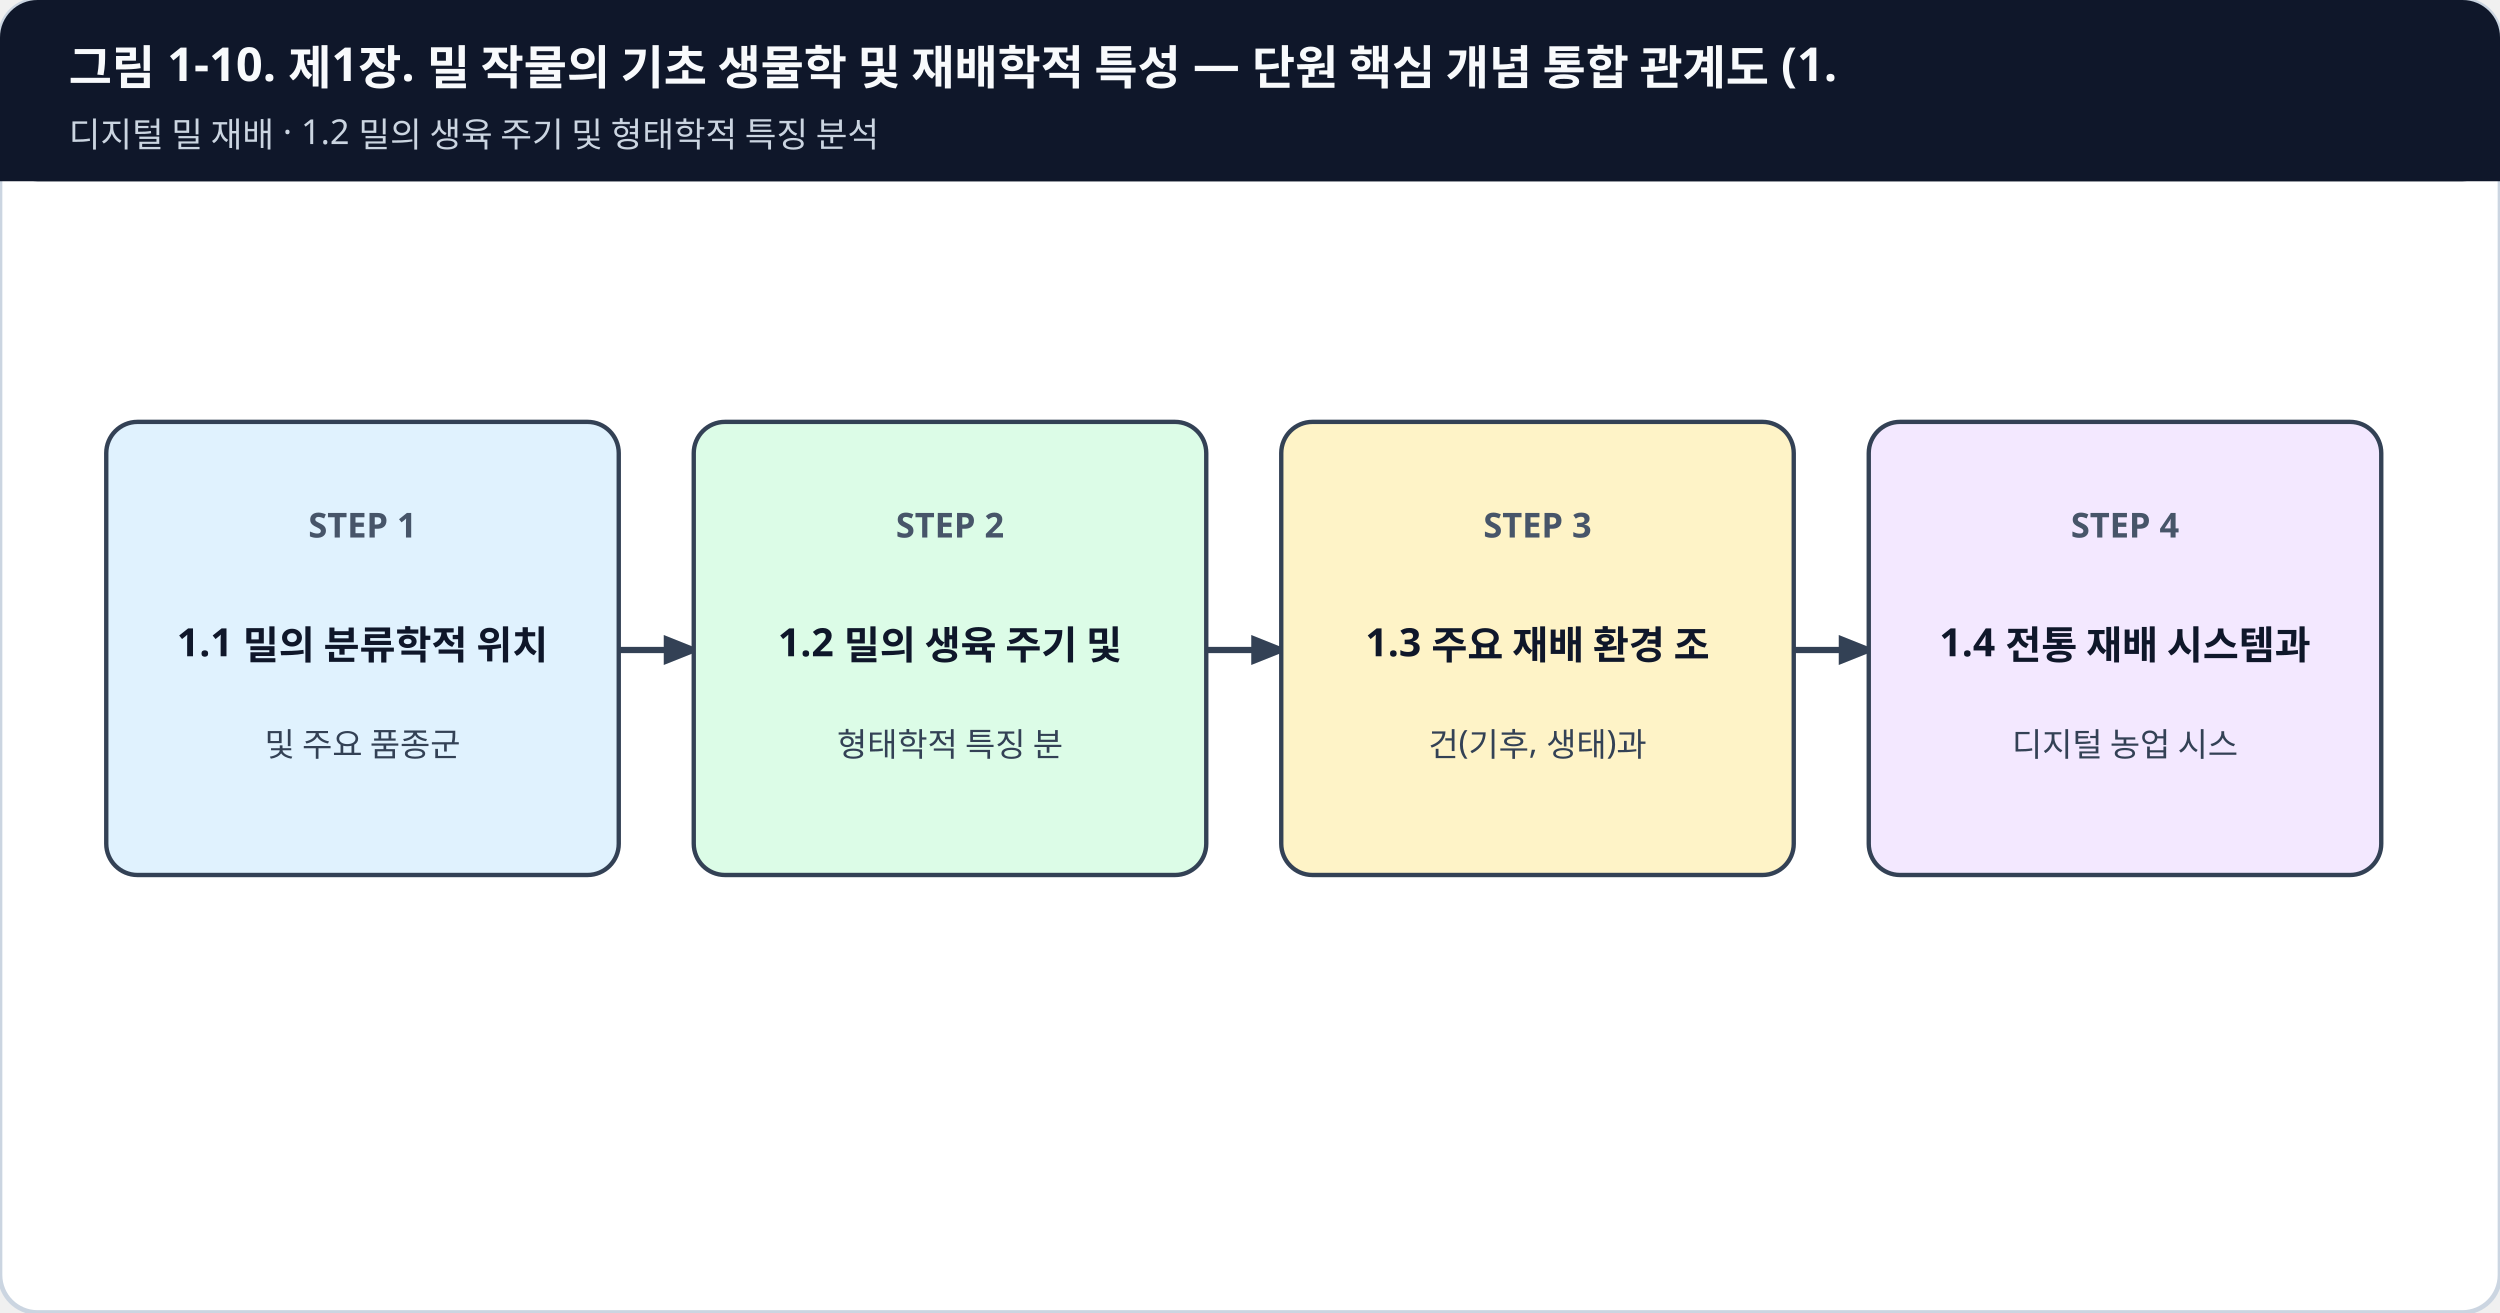
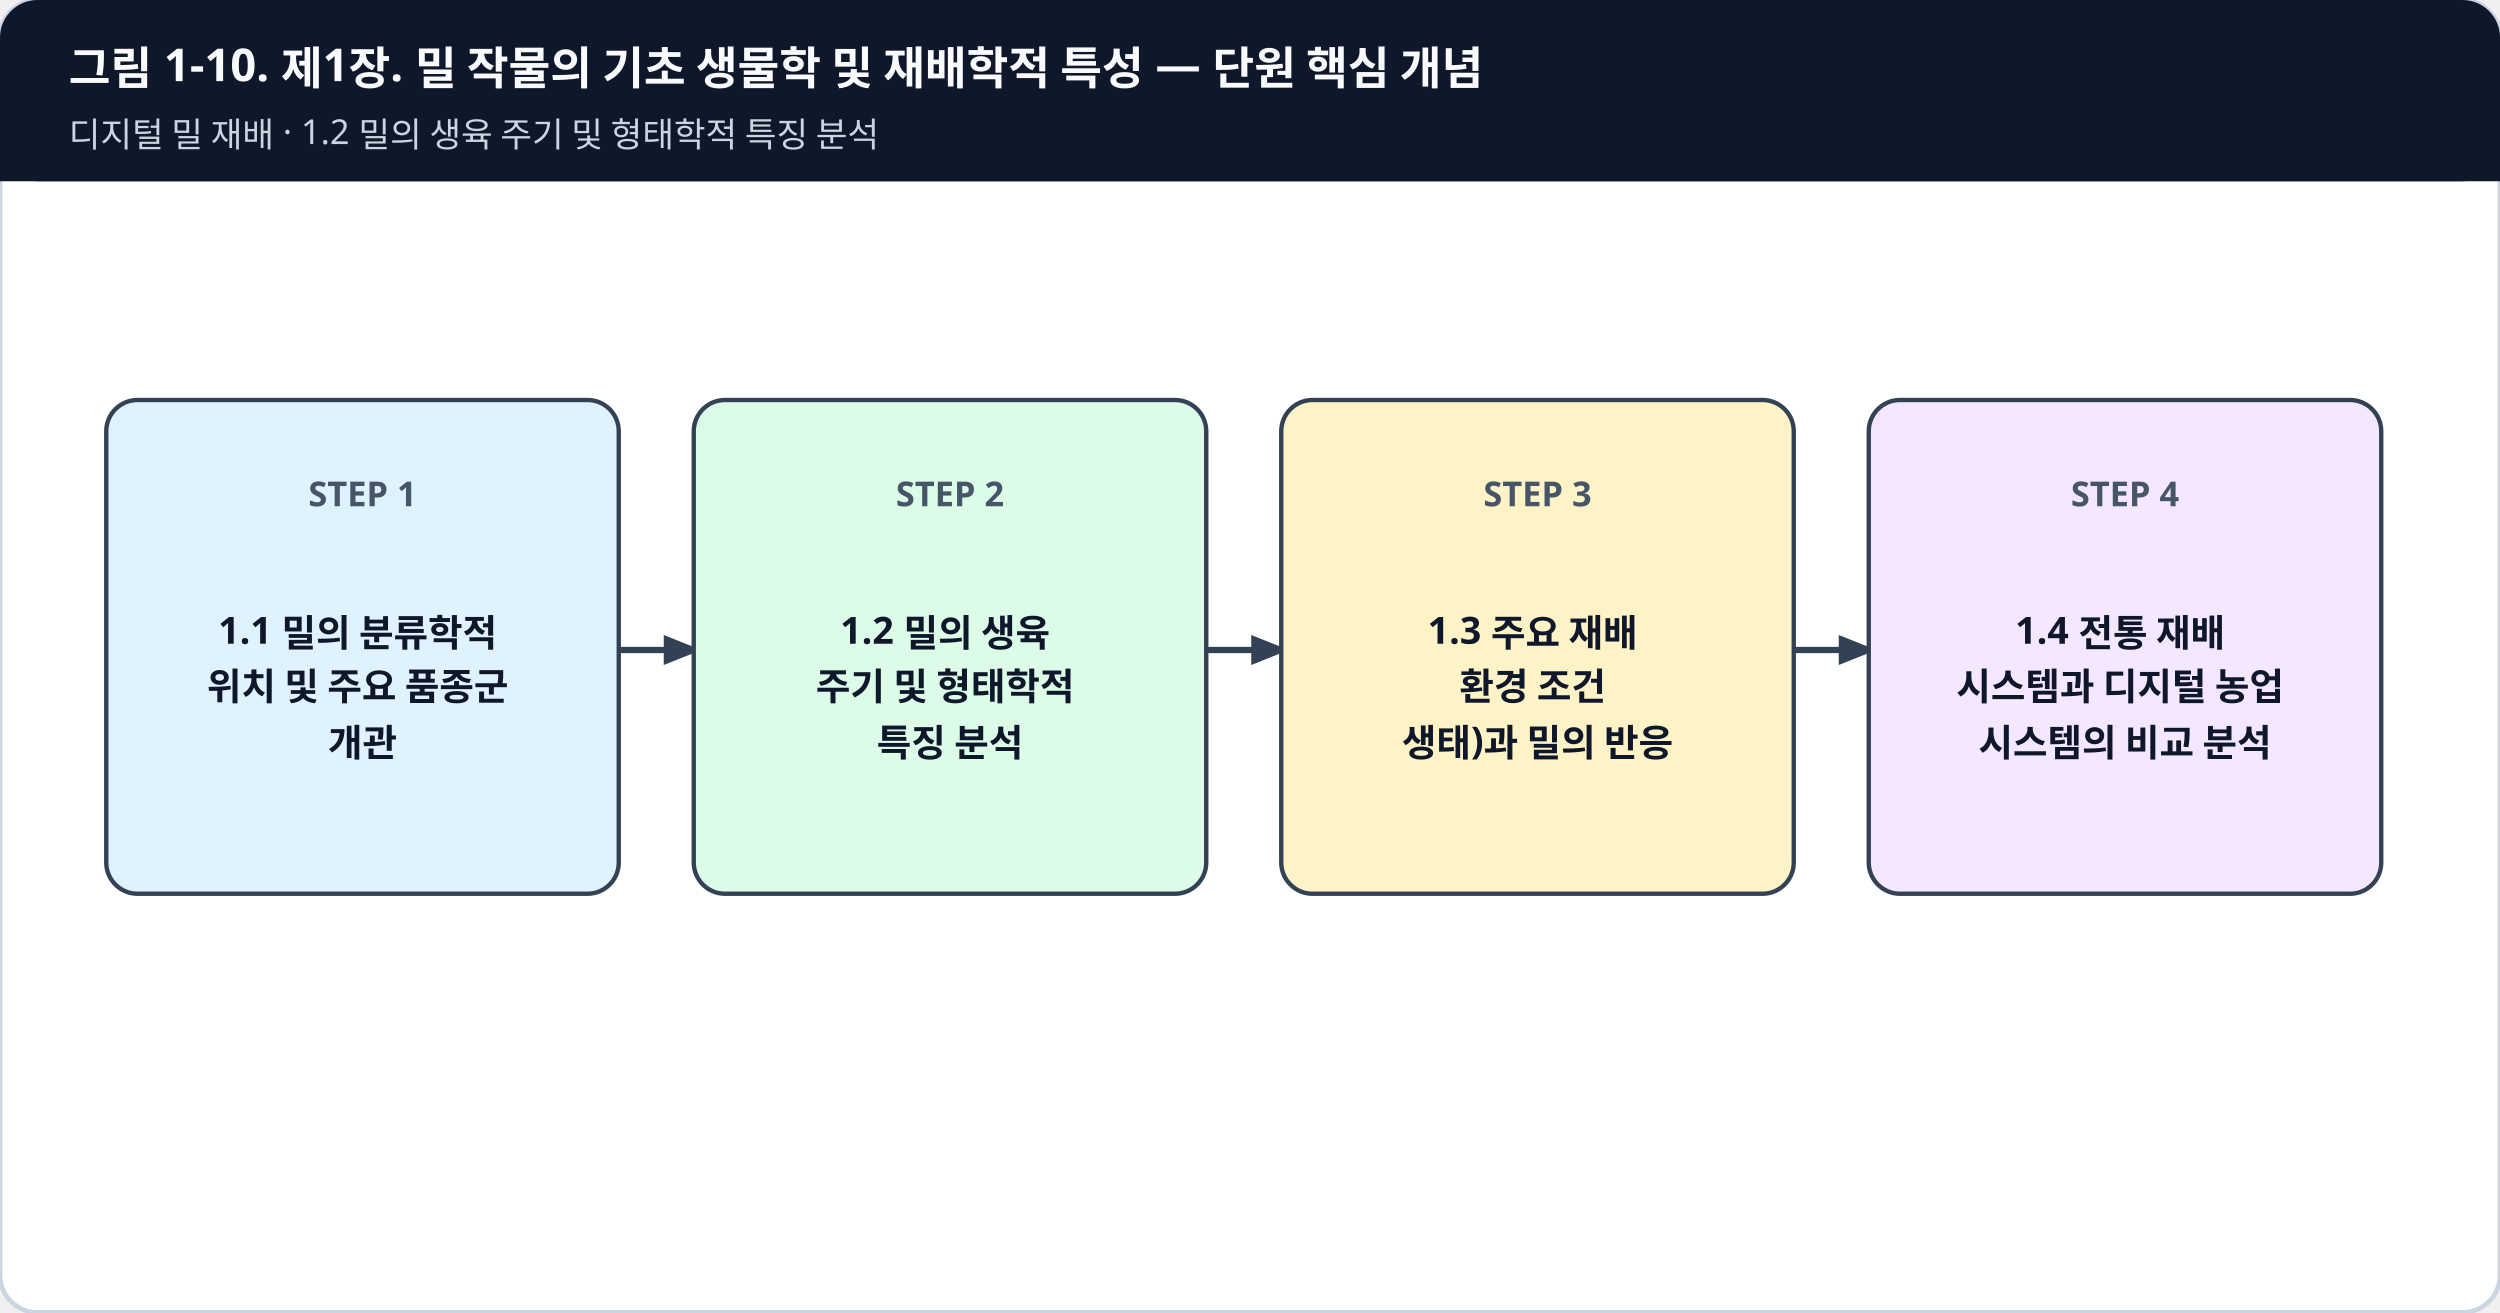
<svg xmlns="http://www.w3.org/2000/svg" viewBox="0 0 800 420" width="800" height="420" style="background:#ffffff;font-family:'Malgun Gothic', 'Apple SD Gothic Neo', 'Noto Sans KR', sans-serif;">
  <rect x="0" y="0" width="800" height="420" rx="12" fill="#ffffff" stroke="#cbd5e1" stroke-width="1.5" />
  <rect x="0" y="0" width="800" height="58" rx="12" fill="#0f172a" />
  <rect x="0" y="42" width="800" height="16" fill="#0f172a" />
-   <text x="22" y="27" font-size="15" font-weight="700" fill="#f8fafc">그림 1-10. 제1장. 밀 작물의 기초 생물학 및 재배학적 특성 — 단원 핵심 개념 통합 관계도 (1.</text>
+   <text x="22" y="27" font-size="14.5" font-weight="700" fill="#f8fafc">그림 1-10. 제1장. 밀 작물의 기초 생물학 및 재배학적 특성 — 단원 핵심 개념</text>
  <text x="22" y="47" font-size="11" fill="#cbd5e1">디지털 밀 재배 · 1.2 밀의 생육 주기 및 형태학적 특징 분석</text>
  <defs>
    <marker id="ar" viewBox="0 0 10 10" refX="8" refY="5" markerWidth="6" markerHeight="6" orient="auto">
      <path d="M 0 1 L 10 5 L 0 9 z" fill="#334155" />
    </marker>
  </defs>
-   <rect x="34" y="135" width="164" height="145" rx="10" fill="#e0f2fe" stroke="#334155" stroke-width="1.4" />
-   <text x="116" y="172" text-anchor="middle" font-size="11" font-weight="700" fill="#475569">STEP 1</text>
-   <text x="116" y="210" text-anchor="middle" font-size="12.5" font-weight="700" fill="#0f172a">1.1 밀의 분류학적 위치</text>
-   <text x="116" y="242" text-anchor="middle" font-size="10.5" fill="#334155"> 및 주요 품종군 </text>
+   <rect x="34" y="128" width="164" height="158" rx="10" fill="#e0f2fe" stroke="#334155" stroke-width="1.4" />
+   <text x="116" y="162" text-anchor="middle" font-size="11" font-weight="700" fill="#475569">STEP 1</text>
+   <text text-anchor="middle" font-size="12" font-weight="700" fill="#0f172a">
+     <tspan x="116" y="206.0">1.1 밀의 분류학적</tspan>
+     <tspan x="116" y="224.0">위치 및 주요 품종군</tspan>
+     <tspan x="116" y="242.0">개관</tspan>
+   </text>
  <line x1="198" y1="208" x2="222" y2="208" stroke="#334155" stroke-width="2" marker-end="url(#ar)" />
-   <rect x="222" y="135" width="164" height="145" rx="10" fill="#dcfce7" stroke="#334155" stroke-width="1.4" />
-   <text x="304" y="172" text-anchor="middle" font-size="11" font-weight="700" fill="#475569">STEP 2</text>
-   <text x="304" y="210" text-anchor="middle" font-size="12.5" font-weight="700" fill="#0f172a">1.2 밀의 생육 주기 및</text>
-   <text x="304" y="242" text-anchor="middle" font-size="10.5" fill="#334155"> 형태학적 특징 분</text>
+   <rect x="222" y="128" width="164" height="158" rx="10" fill="#dcfce7" stroke="#334155" stroke-width="1.4" />
+   <text x="304" y="162" text-anchor="middle" font-size="11" font-weight="700" fill="#475569">STEP 2</text>
+   <text text-anchor="middle" font-size="12" font-weight="700" fill="#0f172a">
+     <tspan x="304" y="206.0">1.2 밀의 생육</tspan>
+     <tspan x="304" y="224.0">주기 및 형태학적</tspan>
+     <tspan x="304" y="242.0">특징 분석</tspan>
+   </text>
  <line x1="386" y1="208" x2="410" y2="208" stroke="#334155" stroke-width="2" marker-end="url(#ar)" />
-   <rect x="410" y="135" width="164" height="145" rx="10" fill="#fef3c7" stroke="#334155" stroke-width="1.4" />
-   <text x="492" y="172" text-anchor="middle" font-size="11" font-weight="700" fill="#475569">STEP 3</text>
-   <text x="492" y="210" text-anchor="middle" font-size="12.5" font-weight="700" fill="#0f172a">1.3 주요 재배 환경 조</text>
-   <text x="492" y="242" text-anchor="middle" font-size="10.5" fill="#334155">건(기후, 생태)과</text>
+   <rect x="410" y="128" width="164" height="158" rx="10" fill="#fef3c7" stroke="#334155" stroke-width="1.4" />
+   <text x="492" y="162" text-anchor="middle" font-size="11" font-weight="700" fill="#475569">STEP 3</text>
+   <text text-anchor="middle" font-size="12" font-weight="700" fill="#0f172a">
+     <tspan x="492" y="206.0">1.3 주요 재배</tspan>
+     <tspan x="492" y="224.0">환경 조건</tspan>
+     <tspan x="492" y="242.0">생태)과 밀의 반응</tspan>
+   </text>
  <line x1="574" y1="208" x2="598" y2="208" stroke="#334155" stroke-width="2" marker-end="url(#ar)" />
-   <rect x="598" y="135" width="164" height="145" rx="10" fill="#f3e8ff" stroke="#334155" stroke-width="1.4" />
-   <text x="680" y="172" text-anchor="middle" font-size="11" font-weight="700" fill="#475569">STEP 4</text>
-   <text x="680" y="210" text-anchor="middle" font-size="12.5" font-weight="700" fill="#0f172a">1.4 전통 재배 시스템과</text>
-   <text x="680" y="242" text-anchor="middle" font-size="10.5" fill="#334155"> 디지털 농업 시스</text>
+   <rect x="598" y="128" width="164" height="158" rx="10" fill="#f3e8ff" stroke="#334155" stroke-width="1.4" />
+   <text x="680" y="162" text-anchor="middle" font-size="11" font-weight="700" fill="#475569">STEP 4</text>
+   <text text-anchor="middle" font-size="12" font-weight="700" fill="#0f172a">
+     <tspan x="680" y="206.0">1.4 전통 재배</tspan>
+     <tspan x="680" y="224.0">시스템과 디지털 농업</tspan>
+     <tspan x="680" y="242.0">시스템의 비교 분석</tspan>
+   </text>
</svg>
